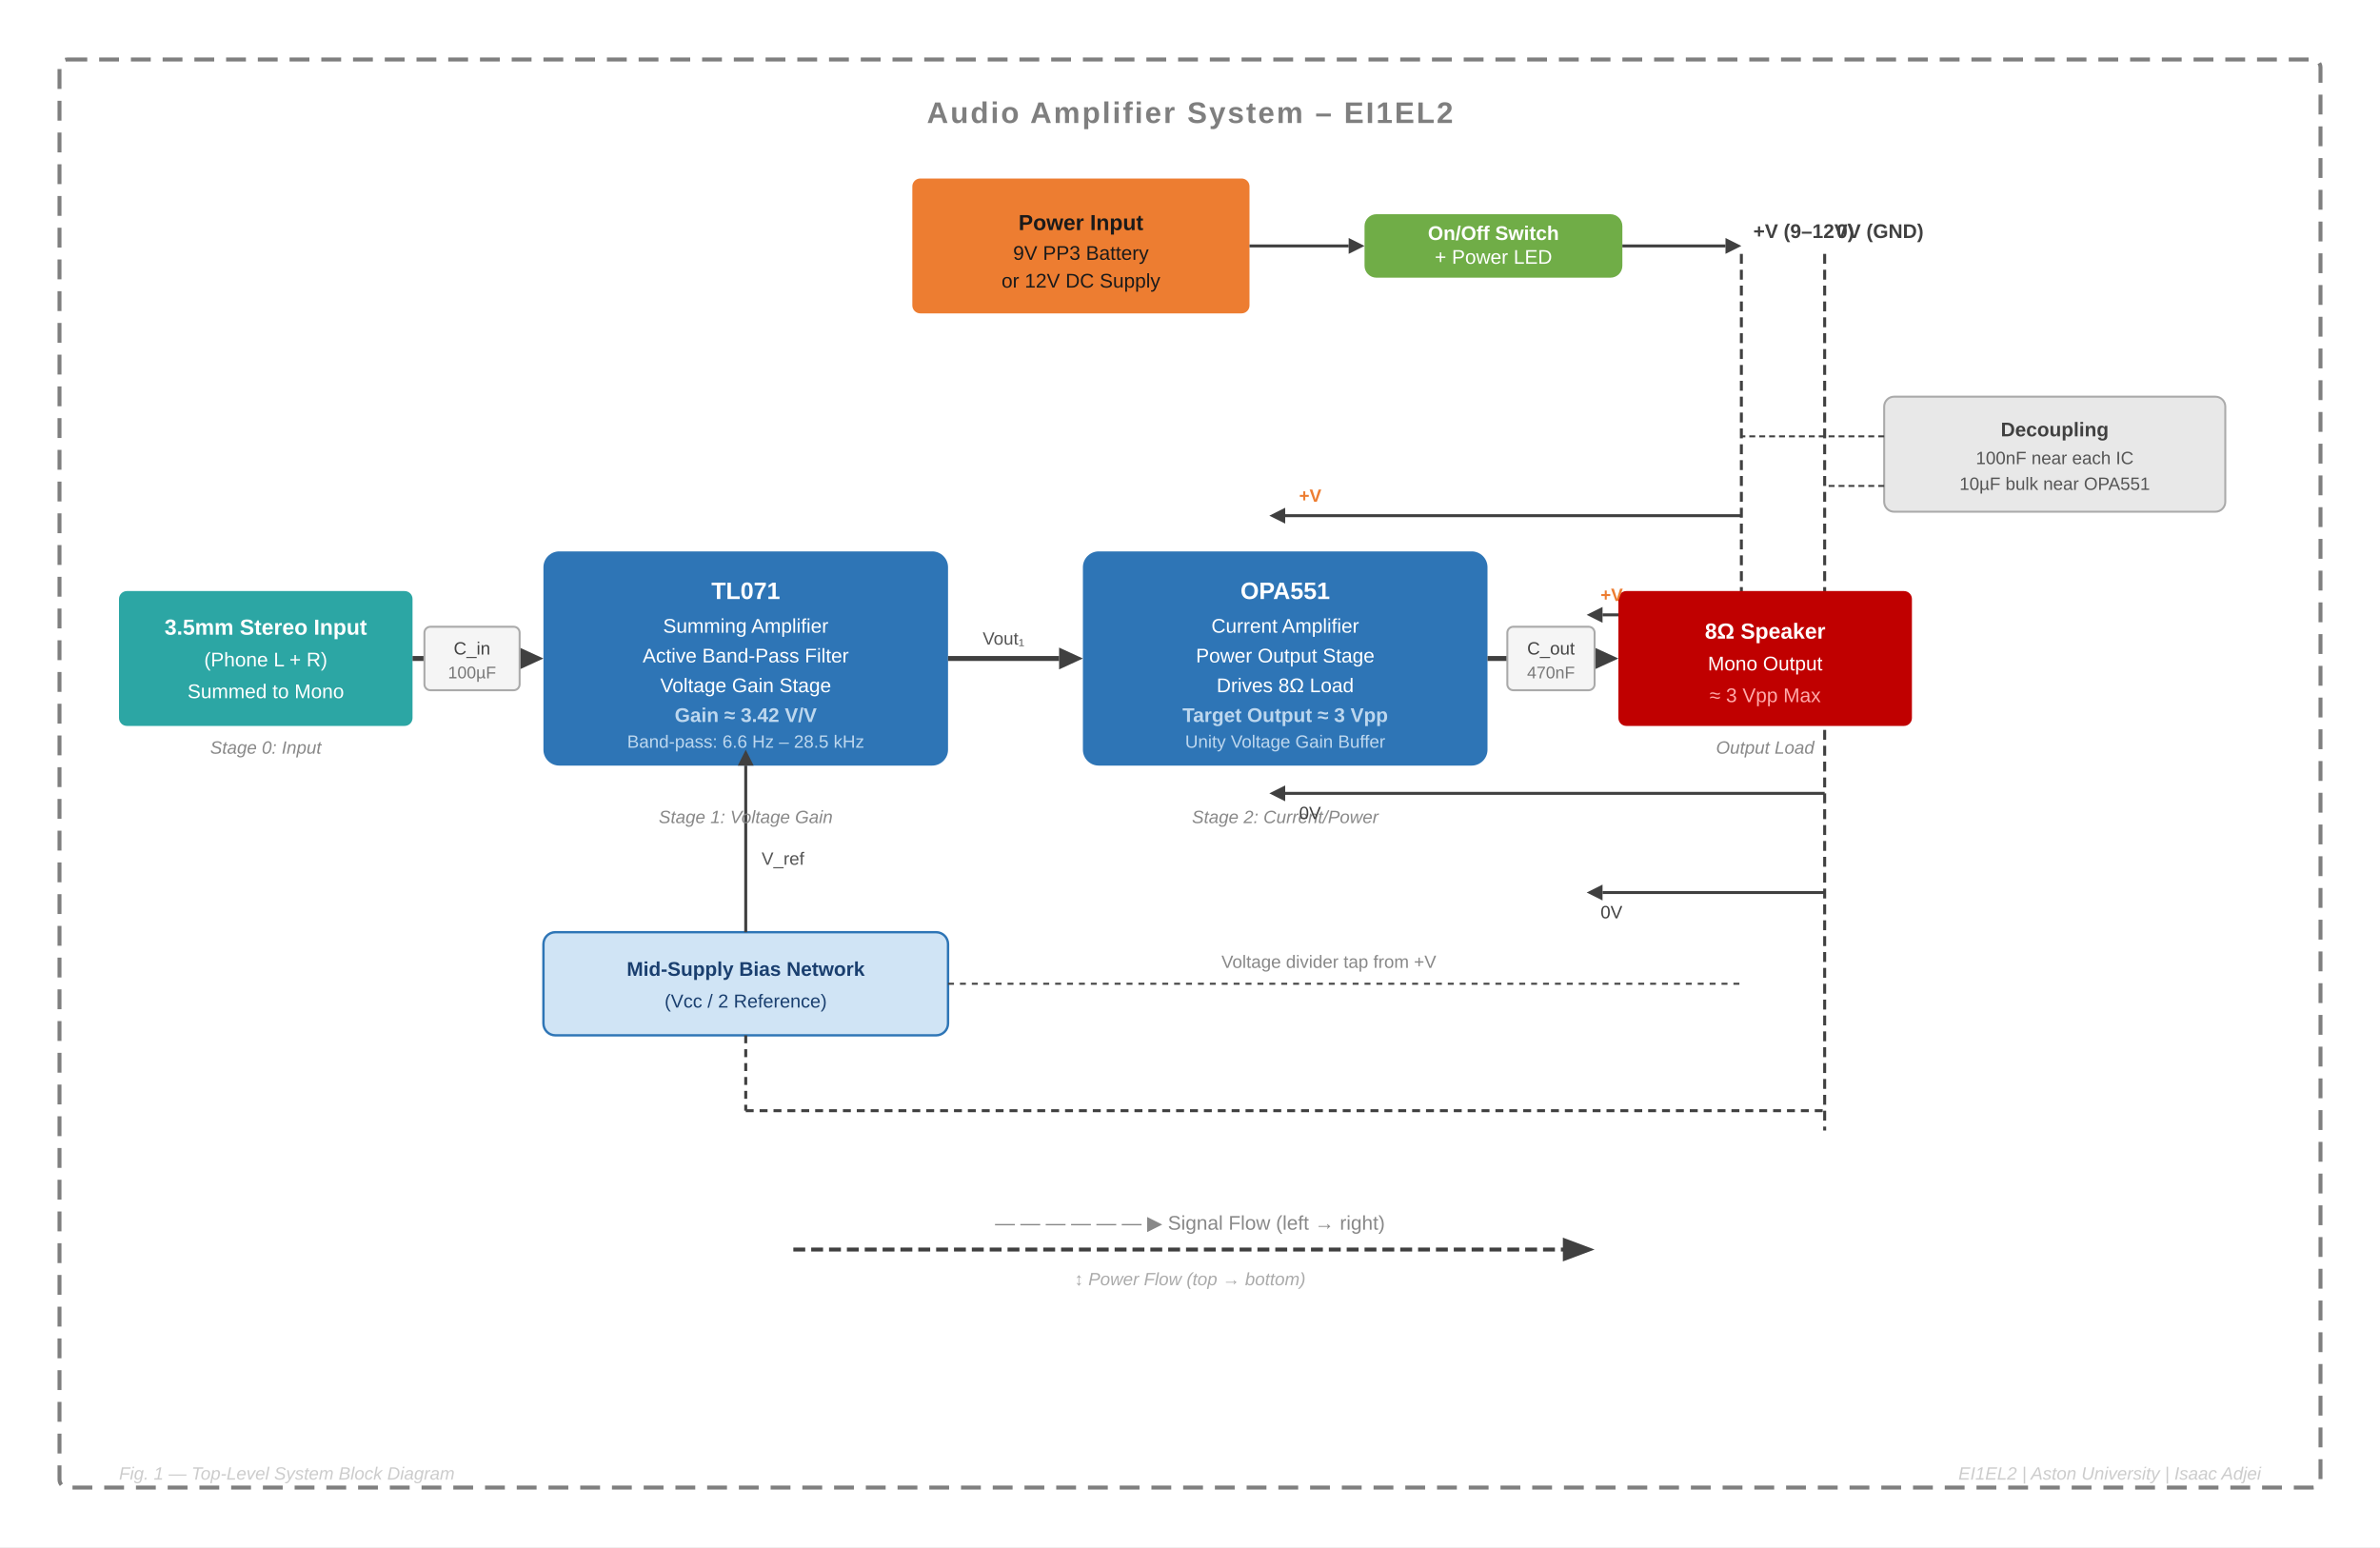
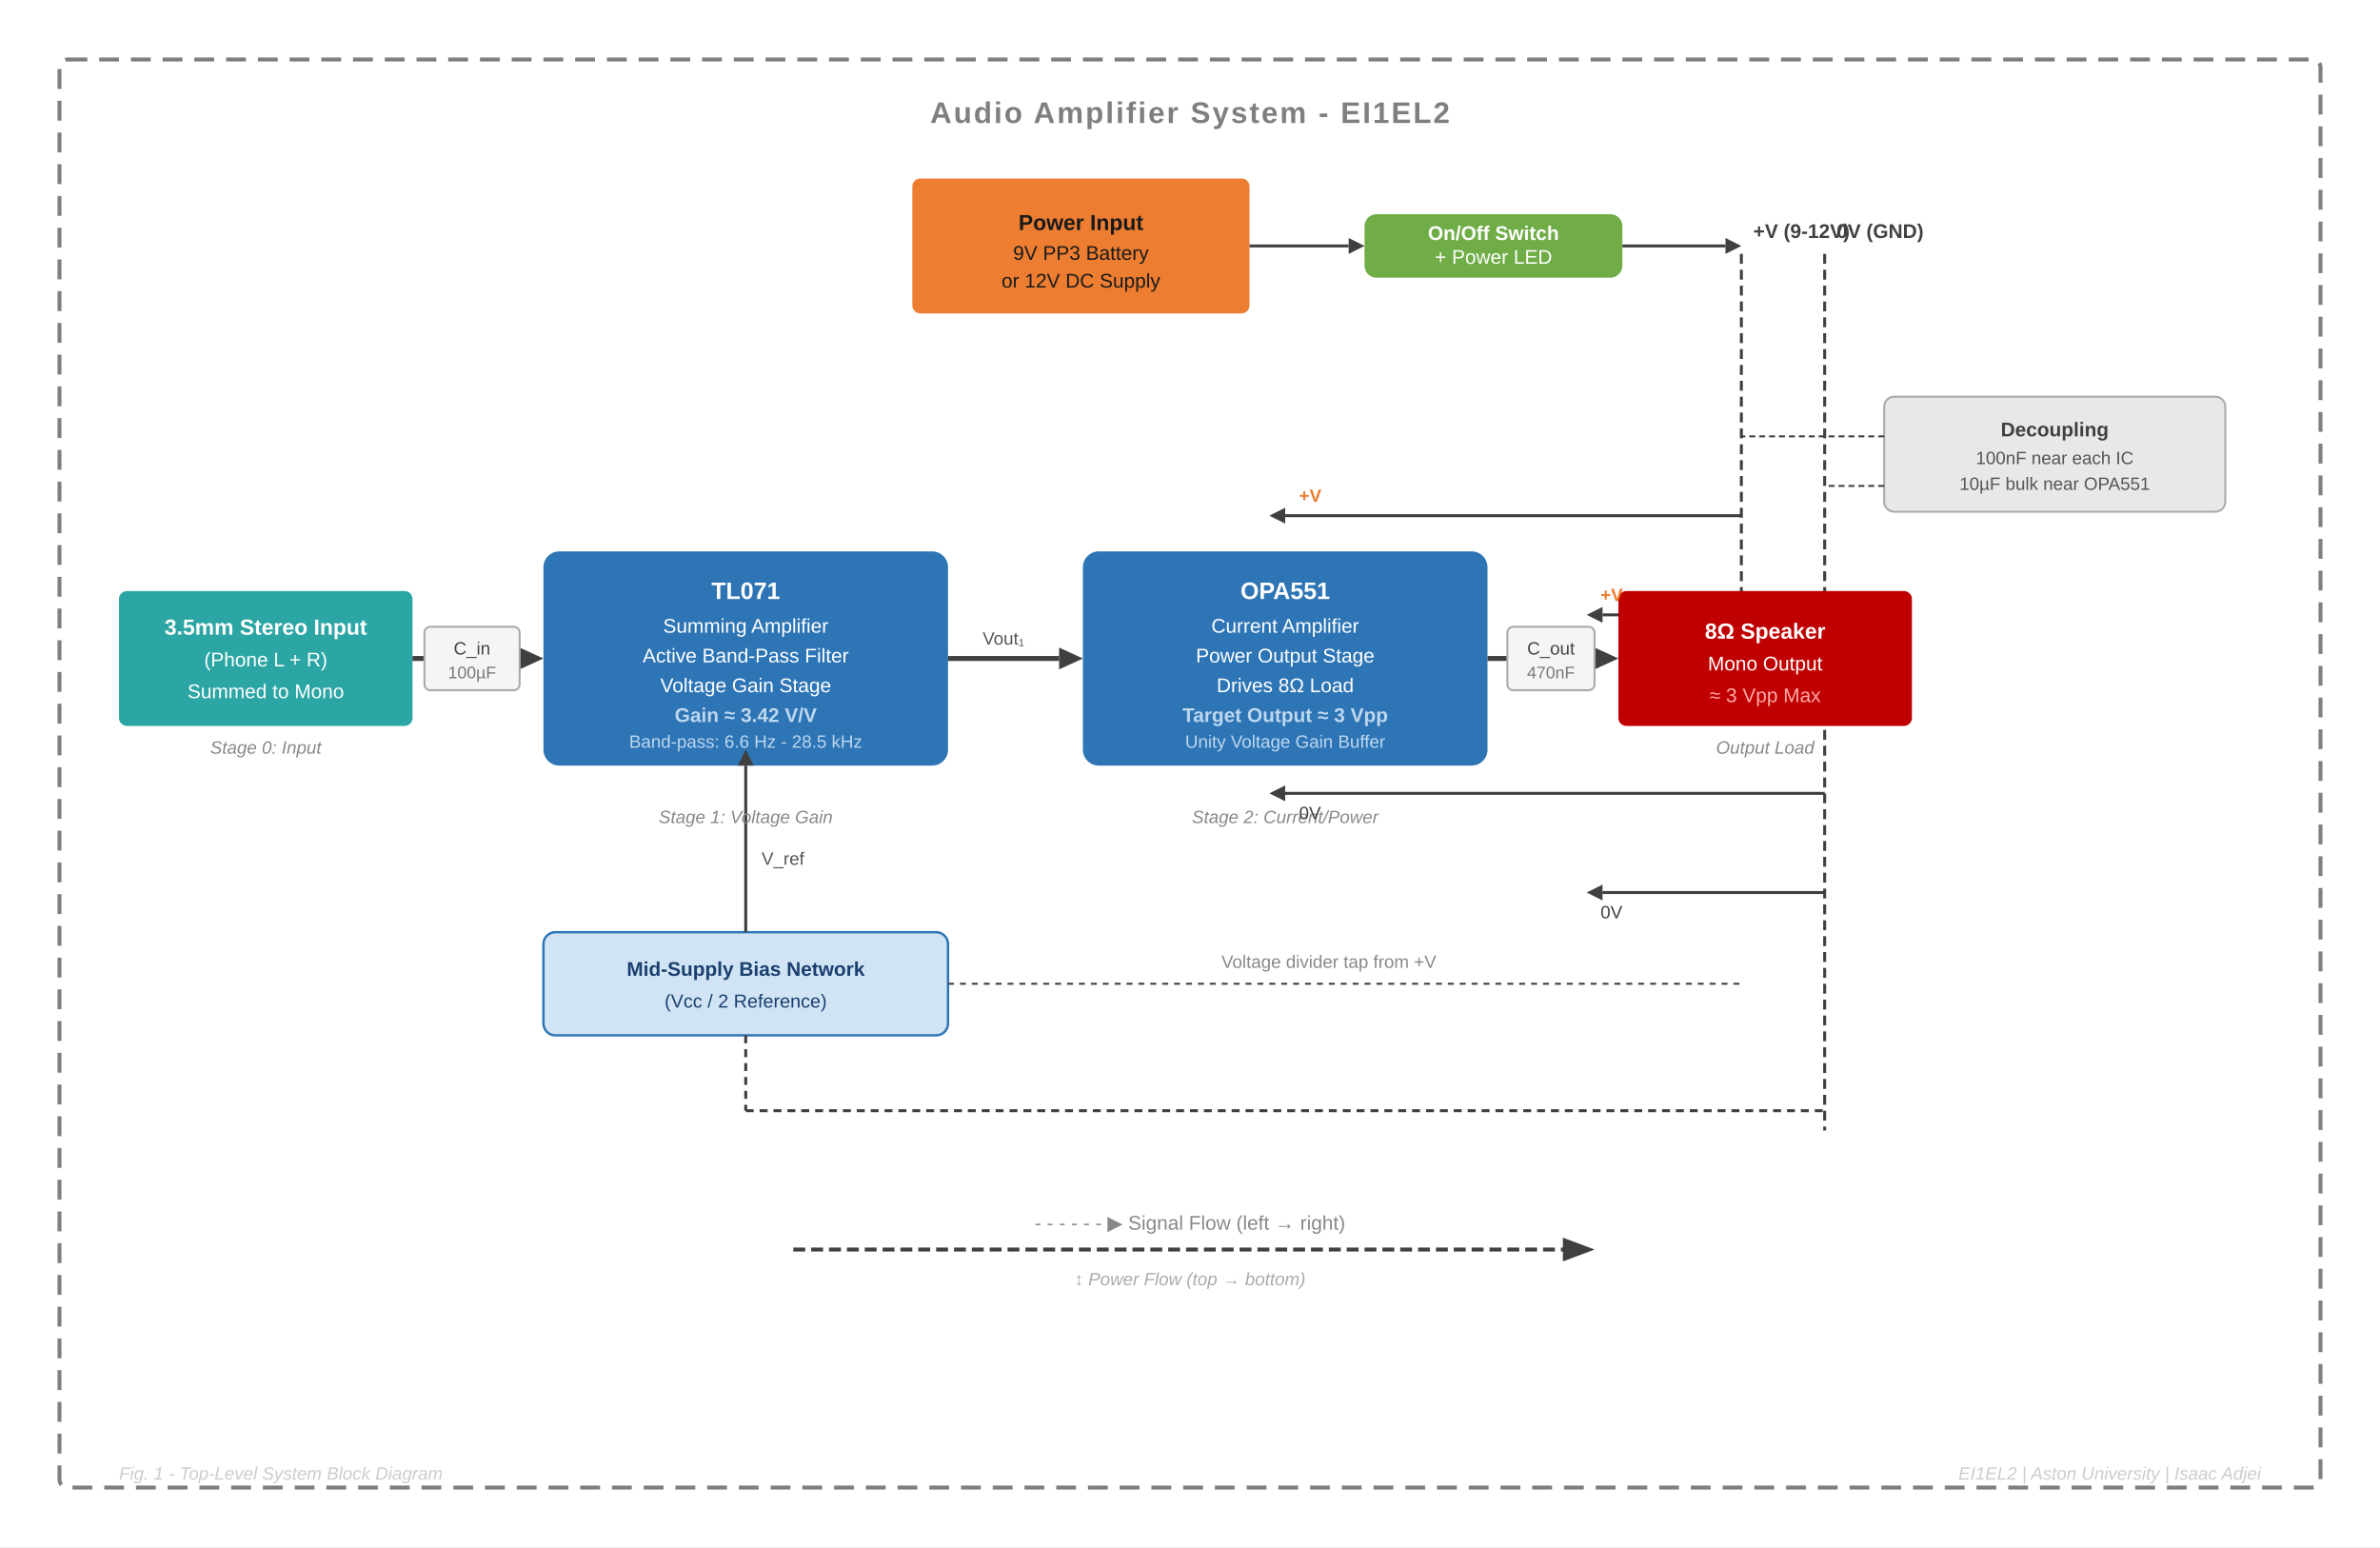
<svg xmlns="http://www.w3.org/2000/svg" width="1200" height="780" viewBox="0 0 1200 780" font-family="Arial, Calibri, sans-serif">
  <rect width="1200" height="780" fill="white" />
  <rect x="30" y="30" width="1140" height="720" fill="none" stroke="#7F7F7F" stroke-width="2" stroke-dasharray="10,6" rx="4" />
-   <text x="600" y="62" text-anchor="middle" font-size="15" font-weight="bold" fill="#7F7F7F" letter-spacing="1">Audio Amplifier System – EI1EL2</text>
+   <text x="600" y="62" text-anchor="middle" font-size="15" font-weight="bold" fill="#7F7F7F" letter-spacing="1">Audio Amplifier System - EI1EL2</text>
  <rect x="460" y="90" width="170" height="68" fill="#ED7D31" stroke="none" rx="4" />
  <text x="545" y="116" text-anchor="middle" font-size="11" font-weight="bold" fill="#1A1A1A">Power Input</text>
  <text x="545" y="131" text-anchor="middle" font-size="10" fill="#1A1A1A">9V PP3 Battery</text>
  <text x="545" y="145" text-anchor="middle" font-size="10" fill="#1A1A1A">or 12V DC Supply</text>
  <line x1="630" y1="124" x2="680" y2="124" stroke="#404040" stroke-width="1.5" />
  <polygon points="680,120 688,124 680,128" fill="#404040" />
  <rect x="688" y="108" width="130" height="32" fill="#70AD47" stroke="none" rx="6" />
  <text x="753" y="121" text-anchor="middle" font-size="10" font-weight="bold" fill="white">On/Off Switch</text>
  <text x="753" y="133" text-anchor="middle" font-size="10" fill="white">+ Power LED</text>
  <line x1="818" y1="124" x2="870" y2="124" stroke="#404040" stroke-width="1.5" />
  <polygon points="870,120 878,124 870,128" fill="#404040" />
-   <text x="884" y="120" font-size="10" fill="#404040" font-weight="bold">+V (9–12V)</text>
+   <text x="884" y="120" font-size="10" fill="#404040" font-weight="bold">+V (9-12V)</text>
  <line x1="878" y1="128" x2="878" y2="310" stroke="#404040" stroke-width="1.5" stroke-dasharray="5,3" />
  <line x1="878" y1="260" x2="648" y2="260" stroke="#404040" stroke-width="1.5" />
  <polygon points="648,256 640,260 648,264" fill="#404040" />
  <line x1="878" y1="310" x2="808" y2="310" stroke="#404040" stroke-width="1.5" />
  <polygon points="808,306 800,310 808,314" fill="#404040" />
  <line x1="920" y1="128" x2="920" y2="570" stroke="#404040" stroke-width="1.5" stroke-dasharray="5,3" />
  <text x="926" y="120" font-size="10" fill="#404040" font-weight="bold">0V (GND)</text>
  <line x1="818" y1="140" x2="920" y2="140" stroke="none" />
  <line x1="920" y1="400" x2="648" y2="400" stroke="#404040" stroke-width="1.5" />
  <polygon points="648,396 640,400 648,404" fill="#404040" />
  <line x1="920" y1="450" x2="808" y2="450" stroke="#404040" stroke-width="1.5" />
  <polygon points="808,446 800,450 808,454" fill="#404040" />
  <rect x="950" y="200" width="172" height="58" fill="#E8E8E8" stroke="#AAAAAA" stroke-width="1" rx="5" />
  <text x="1036" y="220" text-anchor="middle" font-size="10" font-weight="bold" fill="#404040">Decoupling</text>
  <text x="1036" y="234" text-anchor="middle" font-size="9" fill="#555555">100nF near each IC</text>
  <text x="1036" y="247" text-anchor="middle" font-size="9" fill="#555555">10µF bulk near OPA551</text>
  <line x1="950" y1="220" x2="878" y2="220" stroke="#404040" stroke-width="1" stroke-dasharray="3,2" />
  <line x1="950" y1="245" x2="920" y2="245" stroke="#404040" stroke-width="1" stroke-dasharray="3,2" />
  <rect x="60" y="298" width="148" height="68" fill="#2CA6A4" stroke="none" rx="4" />
  <text x="134" y="320" text-anchor="middle" font-size="11" font-weight="bold" fill="white">3.5mm Stereo Input</text>
  <text x="134" y="336" text-anchor="middle" font-size="10" fill="white">(Phone L + R)</text>
  <text x="134" y="352" text-anchor="middle" font-size="10" fill="white">Summed to Mono</text>
  <line x1="208" y1="332" x2="262" y2="332" stroke="#404040" stroke-width="2.5" />
  <polygon points="262,326.5 274,332 262,337.5" fill="#404040" />
  <text x="235" y="325" text-anchor="middle" font-size="9" fill="#555555">Vin</text>
  <rect x="274" y="278" width="204" height="108" fill="#2E75B6" stroke="none" rx="8" />
  <text x="376" y="302" text-anchor="middle" font-size="12" font-weight="bold" fill="white">TL071</text>
  <text x="376" y="319" text-anchor="middle" font-size="10" fill="white">Summing Amplifier</text>
  <text x="376" y="334" text-anchor="middle" font-size="10" fill="white">Active Band-Pass Filter</text>
  <text x="376" y="349" text-anchor="middle" font-size="10" fill="white">Voltage Gain Stage</text>
  <text x="376" y="364" text-anchor="middle" font-size="10" font-weight="bold" fill="#BDD7EE">Gain ≈ 3.42 V/V</text>
-   <text x="376" y="377" text-anchor="middle" font-size="9" fill="#BDD7EE">Band-pass: 6.6 Hz – 28.5 kHz</text>
+   <text x="376" y="377" text-anchor="middle" font-size="9" fill="#BDD7EE">Band-pass: 6.6 Hz - 28.5 kHz</text>
  <line x1="478" y1="332" x2="534" y2="332" stroke="#404040" stroke-width="2.5" />
  <polygon points="534,326.5 546,332 534,337.5" fill="#404040" />
  <text x="506" y="325" text-anchor="middle" font-size="9" fill="#555555">Vout₁</text>
  <rect x="546" y="278" width="204" height="108" fill="#2E75B6" stroke="none" rx="8" />
  <text x="648" y="302" text-anchor="middle" font-size="12" font-weight="bold" fill="white">OPA551</text>
  <text x="648" y="319" text-anchor="middle" font-size="10" fill="white">Current Amplifier</text>
  <text x="648" y="334" text-anchor="middle" font-size="10" fill="white">Power Output Stage</text>
  <text x="648" y="349" text-anchor="middle" font-size="10" fill="white">Drives 8Ω Load</text>
  <text x="648" y="364" text-anchor="middle" font-size="10" font-weight="bold" fill="#BDD7EE">Target Output ≈ 3 Vpp</text>
  <text x="648" y="377" text-anchor="middle" font-size="9" fill="#BDD7EE">Unity Voltage Gain Buffer</text>
  <line x1="750" y1="332" x2="804" y2="332" stroke="#404040" stroke-width="2.5" />
  <polygon points="804,326.5 816,332 804,337.5" fill="#404040" />
  <text x="777" y="325" text-anchor="middle" font-size="9" fill="#555555">Vout</text>
  <rect x="816" y="298" width="148" height="68" fill="#C00000" stroke="none" rx="4" />
  <text x="890" y="322" text-anchor="middle" font-size="11" font-weight="bold" fill="white">8Ω Speaker</text>
  <text x="890" y="338" text-anchor="middle" font-size="10" fill="white">Mono Output</text>
  <text x="890" y="354" text-anchor="middle" font-size="10" fill="#FFAAAA">≈ 3 Vpp Max</text>
  <rect x="274" y="470" width="204" height="52" fill="#D0E4F5" stroke="#2E75B6" stroke-width="1.2" rx="6" />
  <text x="376" y="492" text-anchor="middle" font-size="10" font-weight="bold" fill="#1A3F6F">Mid-Supply Bias Network</text>
  <text x="376" y="508" text-anchor="middle" font-size="9.5" fill="#1A3F6F">(Vcc / 2 Reference)</text>
  <line x1="376" y1="470" x2="376" y2="386" stroke="#404040" stroke-width="1.5" />
  <polygon points="372,386 376,378 380,386" fill="#404040" />
  <text x="384" y="436" font-size="9" fill="#555555">V_ref</text>
  <line x1="376" y1="522" x2="376" y2="560" stroke="#404040" stroke-width="1.5" stroke-dasharray="4,3" />
  <line x1="376" y1="560" x2="920" y2="560" stroke="#404040" stroke-width="1.5" stroke-dasharray="4,3" />
  <line x1="478" y1="496" x2="878" y2="496" stroke="#404040" stroke-width="1" stroke-dasharray="3,3" />
  <line x1="878" y1="496" x2="878" y2="310" stroke="none" />
  <text x="670" y="488" text-anchor="middle" font-size="9" fill="#888888">Voltage divider tap from +V</text>
  <rect x="214" y="316" width="48" height="32" fill="#F5F5F5" stroke="#AAAAAA" stroke-width="1" rx="3" />
  <text x="238" y="330" text-anchor="middle" font-size="9" fill="#444444">C_in</text>
  <text x="238" y="342" text-anchor="middle" font-size="8.5" fill="#777777">100µF</text>
  <rect x="760" y="316" width="44" height="32" fill="#F5F5F5" stroke="#AAAAAA" stroke-width="1" rx="3" />
  <text x="782" y="330" text-anchor="middle" font-size="9" fill="#444444">C_out</text>
  <text x="782" y="342" text-anchor="middle" font-size="8.5" fill="#777777">470nF</text>
  <text x="134" y="380" text-anchor="middle" font-size="9" fill="#888888" font-style="italic">Stage 0: Input</text>
  <text x="376" y="415" text-anchor="middle" font-size="9" fill="#888888" font-style="italic">Stage 1: Voltage Gain</text>
  <text x="648" y="415" text-anchor="middle" font-size="9" fill="#888888" font-style="italic">Stage 2: Current/Power</text>
  <text x="890" y="380" text-anchor="middle" font-size="9" fill="#888888" font-style="italic">Output Load</text>
  <text x="655" y="253" font-size="9" fill="#ED7D31" font-weight="bold">+V</text>
  <text x="655" y="413" font-size="9" fill="#404040">0V</text>
  <text x="807" y="303" font-size="9" fill="#ED7D31" font-weight="bold">+V</text>
  <text x="807" y="463" font-size="9" fill="#404040">0V</text>
  <text x="600" y="620" text-anchor="middle" font-size="10" fill="#888888">
-     — — — — — — ▶  Signal Flow (left → right)
+       - - - - - - ▶  Signal Flow (left → right)
  </text>
  <line x1="400" y1="630" x2="800" y2="630" stroke="#404040" stroke-width="2" stroke-dasharray="6,3" marker-end="url(#arrow_signal)" />
  <defs>
    <marker id="arrow_signal" markerWidth="8" markerHeight="6" refX="6" refY="3" orient="auto">
      <polygon points="0 0, 8 3, 0 6" fill="#404040" />
    </marker>
  </defs>
  <text x="600" y="648" text-anchor="middle" font-size="9" fill="#AAAAAA" font-style="italic">
    ↕  Power Flow (top → bottom)
  </text>
  <text x="1140" y="746" text-anchor="end" font-size="9" fill="#CCCCCC" font-style="italic">
    EI1EL2 | Aston University | Isaac Adjei
  </text>
  <text x="60" y="746" font-size="9" fill="#CCCCCC" font-style="italic">
-     Fig. 1 — Top-Level System Block Diagram
+       Fig. 1 - Top-Level System Block Diagram
  </text>
</svg>
